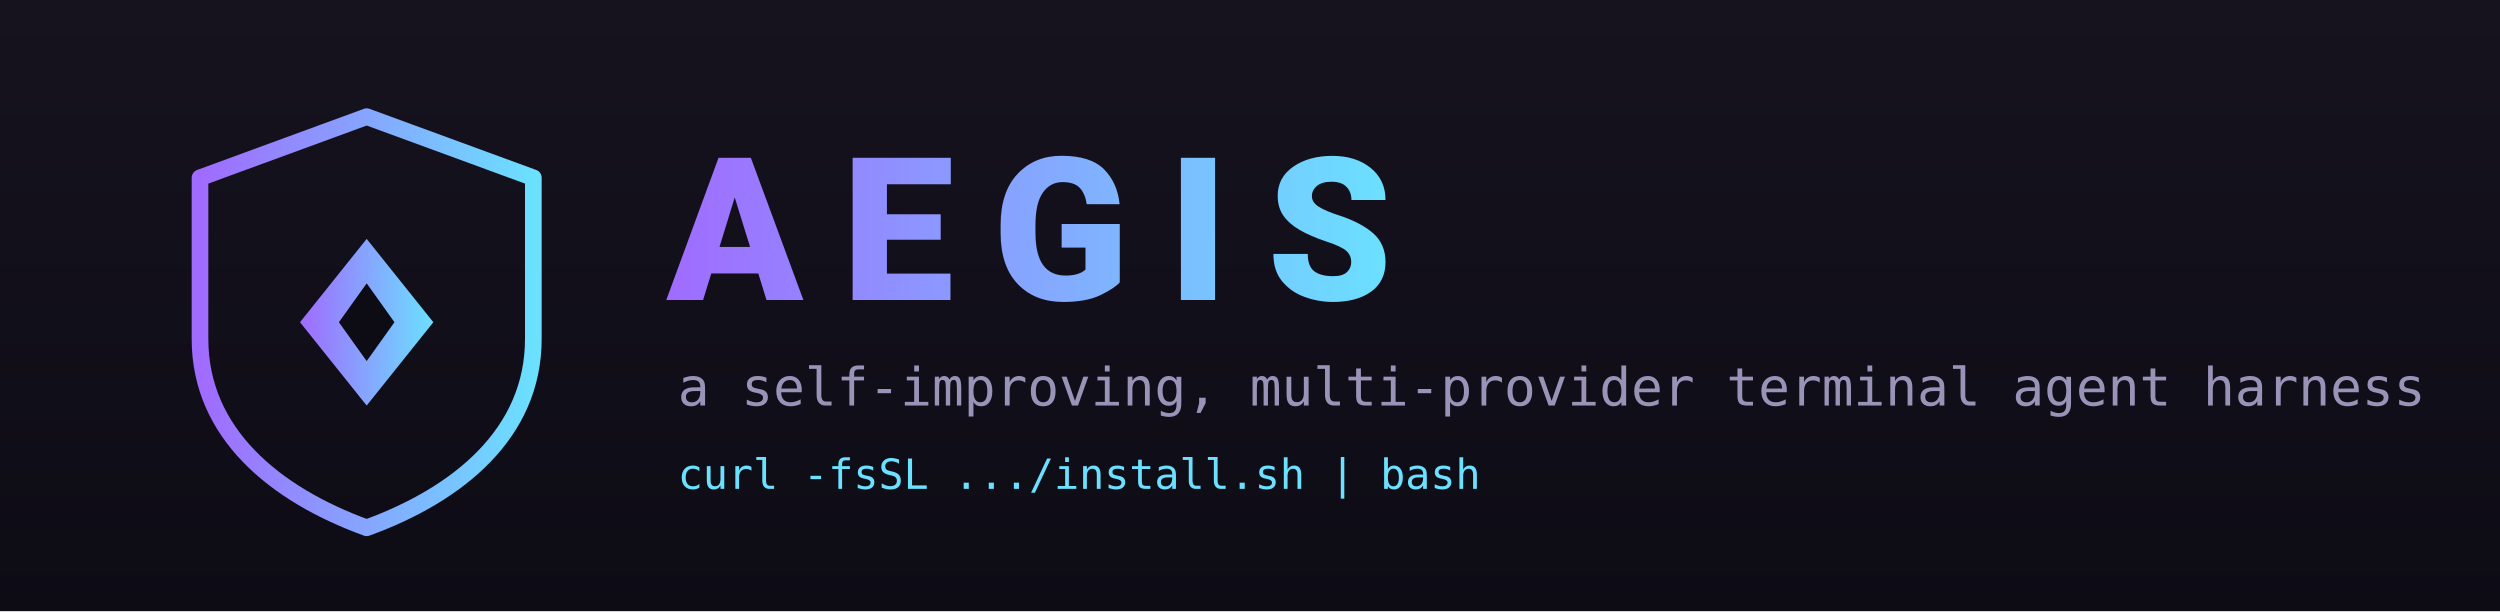
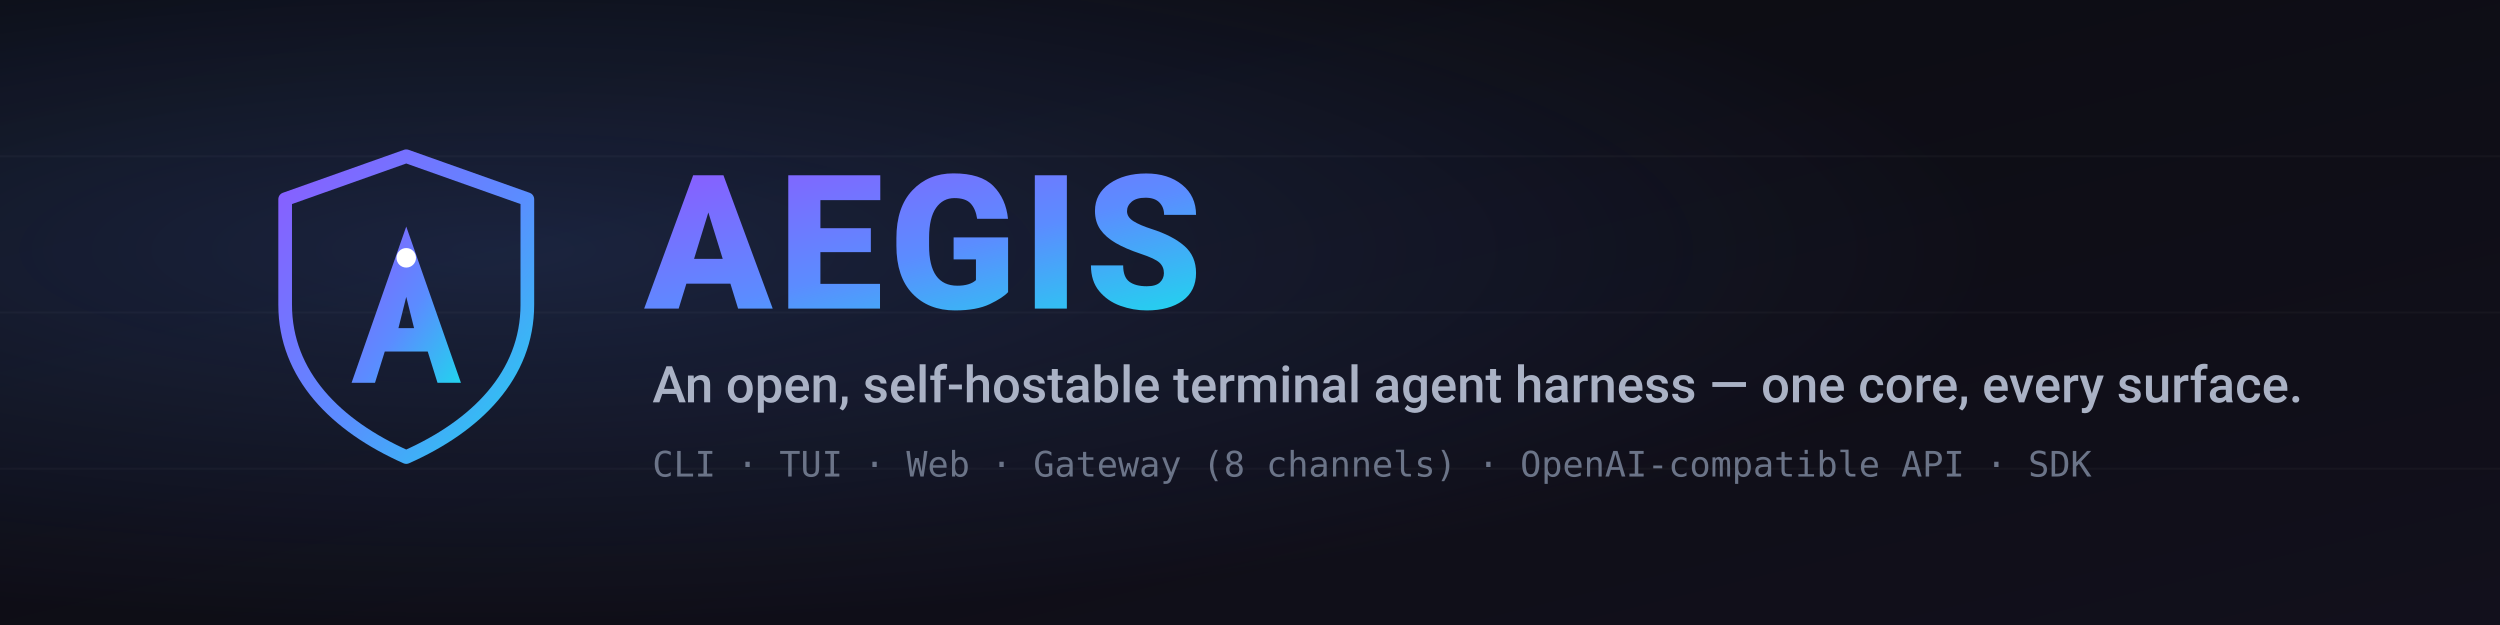
- <svg xmlns="http://www.w3.org/2000/svg" width="900" height="220" viewBox="0 0 900 220" role="img" aria-label="AEGIS — terminal agent harness">
+ <svg xmlns="http://www.w3.org/2000/svg" width="1280" height="320" viewBox="0 0 1280 320" role="img" aria-label="AEGIS — open, self-hostable agent harness">
  <defs>
-     <linearGradient id="g" x1="0" y1="0" x2="1" y2="0">
-       <stop offset="0" stop-color="#a06bff" />
-       <stop offset="1" stop-color="#6be0ff" />
+     <linearGradient id="bg" x1="0" y1="0" x2="1" y2="1">
+       <stop offset="0" stop-color="#0a0b10" />
+       <stop offset="1" stop-color="#12101c" />
    </linearGradient>
-     <linearGradient id="bg" x1="0" y1="0" x2="0" y2="1">
-       <stop offset="0" stop-color="#16131f" />
-       <stop offset="1" stop-color="#0d0b14" />
+     <linearGradient id="g" x1="0" y1="0" x2="1" y2="1">
+       <stop offset="0" stop-color="#8b5cff" />
+       <stop offset=".55" stop-color="#5b8cff" />
+       <stop offset="1" stop-color="#22d3ee" />
    </linearGradient>
+     <radialGradient id="halo" cx="20%" cy="40%" r="60%">
+       <stop offset="0" stop-color="#5b8cff" stop-opacity=".18" />
+       <stop offset="1" stop-color="#5b8cff" stop-opacity="0" />
+     </radialGradient>
  </defs>
-   <rect width="900" height="220" fill="url(#bg)" />
-   <g transform="translate(60,38)">
-     <path d="M72 4 L132 26 V84 C132 118 105 140 72 152 C39 140 12 118 12 84 V26 Z" fill="none" stroke="url(#g)" stroke-width="6" stroke-linejoin="round" />
-     <path d="M72 48 L96 78 L72 108 L48 78 Z" fill="url(#g)" />
-     <path d="M72 64 L82 78 L72 92 L62 78 Z" fill="#0d0b14" />
+   <rect width="1280" height="320" fill="url(#bg)" />
+   <rect width="1280" height="320" fill="url(#halo)" />
+   <g stroke="#ffffff" stroke-opacity=".03">
+     <path d="M0 80 H1280 M0 160 H1280 M0 240 H1280" />
  </g>
-   <text x="240" y="108" font-family="ui-sans-serif,Segoe UI,Roboto,Arial" font-size="72" font-weight="800" letter-spacing="14" fill="url(#g)">AEGIS</text>
-   <text x="244" y="146" font-family="ui-monospace,Menlo,monospace" font-size="19" fill="#9a93b8">a self-improving, multi-provider terminal agent harness</text>
-   <text x="244" y="176" font-family="ui-monospace,Menlo,monospace" font-size="15" fill="#6be0ff">curl -fsSL .../install.sh | bash</text>
+   <g transform="translate(120,72)">
+     <path d="M88 8 L150 30 V84 C150 120 124 146 88 162 C52 146 26 120 26 84 V30 Z" fill="none" stroke="url(#g)" stroke-width="7" stroke-linejoin="round" />
+     <path d="M88 44 L116 124 H104 L99 108 H77 L72 124 H60 Z M84 96 H92 L88 80 Z" fill="url(#g)" />
+     <circle cx="88" cy="60" r="5" fill="#fff" />
+   </g>
+   <text x="330" y="158" font-family="ui-sans-serif,Segoe UI,Roboto,Helvetica,Arial,sans-serif" font-size="96" font-weight="800" letter-spacing="3" fill="url(#g)">AEGIS</text>
+   <text x="334" y="206" font-family="ui-sans-serif,Segoe UI,Roboto,Helvetica,Arial,sans-serif" font-size="26" font-weight="500" fill="#aab2c5">An open, self-hostable terminal agent harness — one core, every surface.</text>
+   <text x="334" y="244" font-family="ui-monospace,Menlo,monospace" font-size="18" fill="#6b7488">CLI · TUI · Web · Gateway (8 channels) · OpenAI-compatible API · SDK</text>
</svg>
